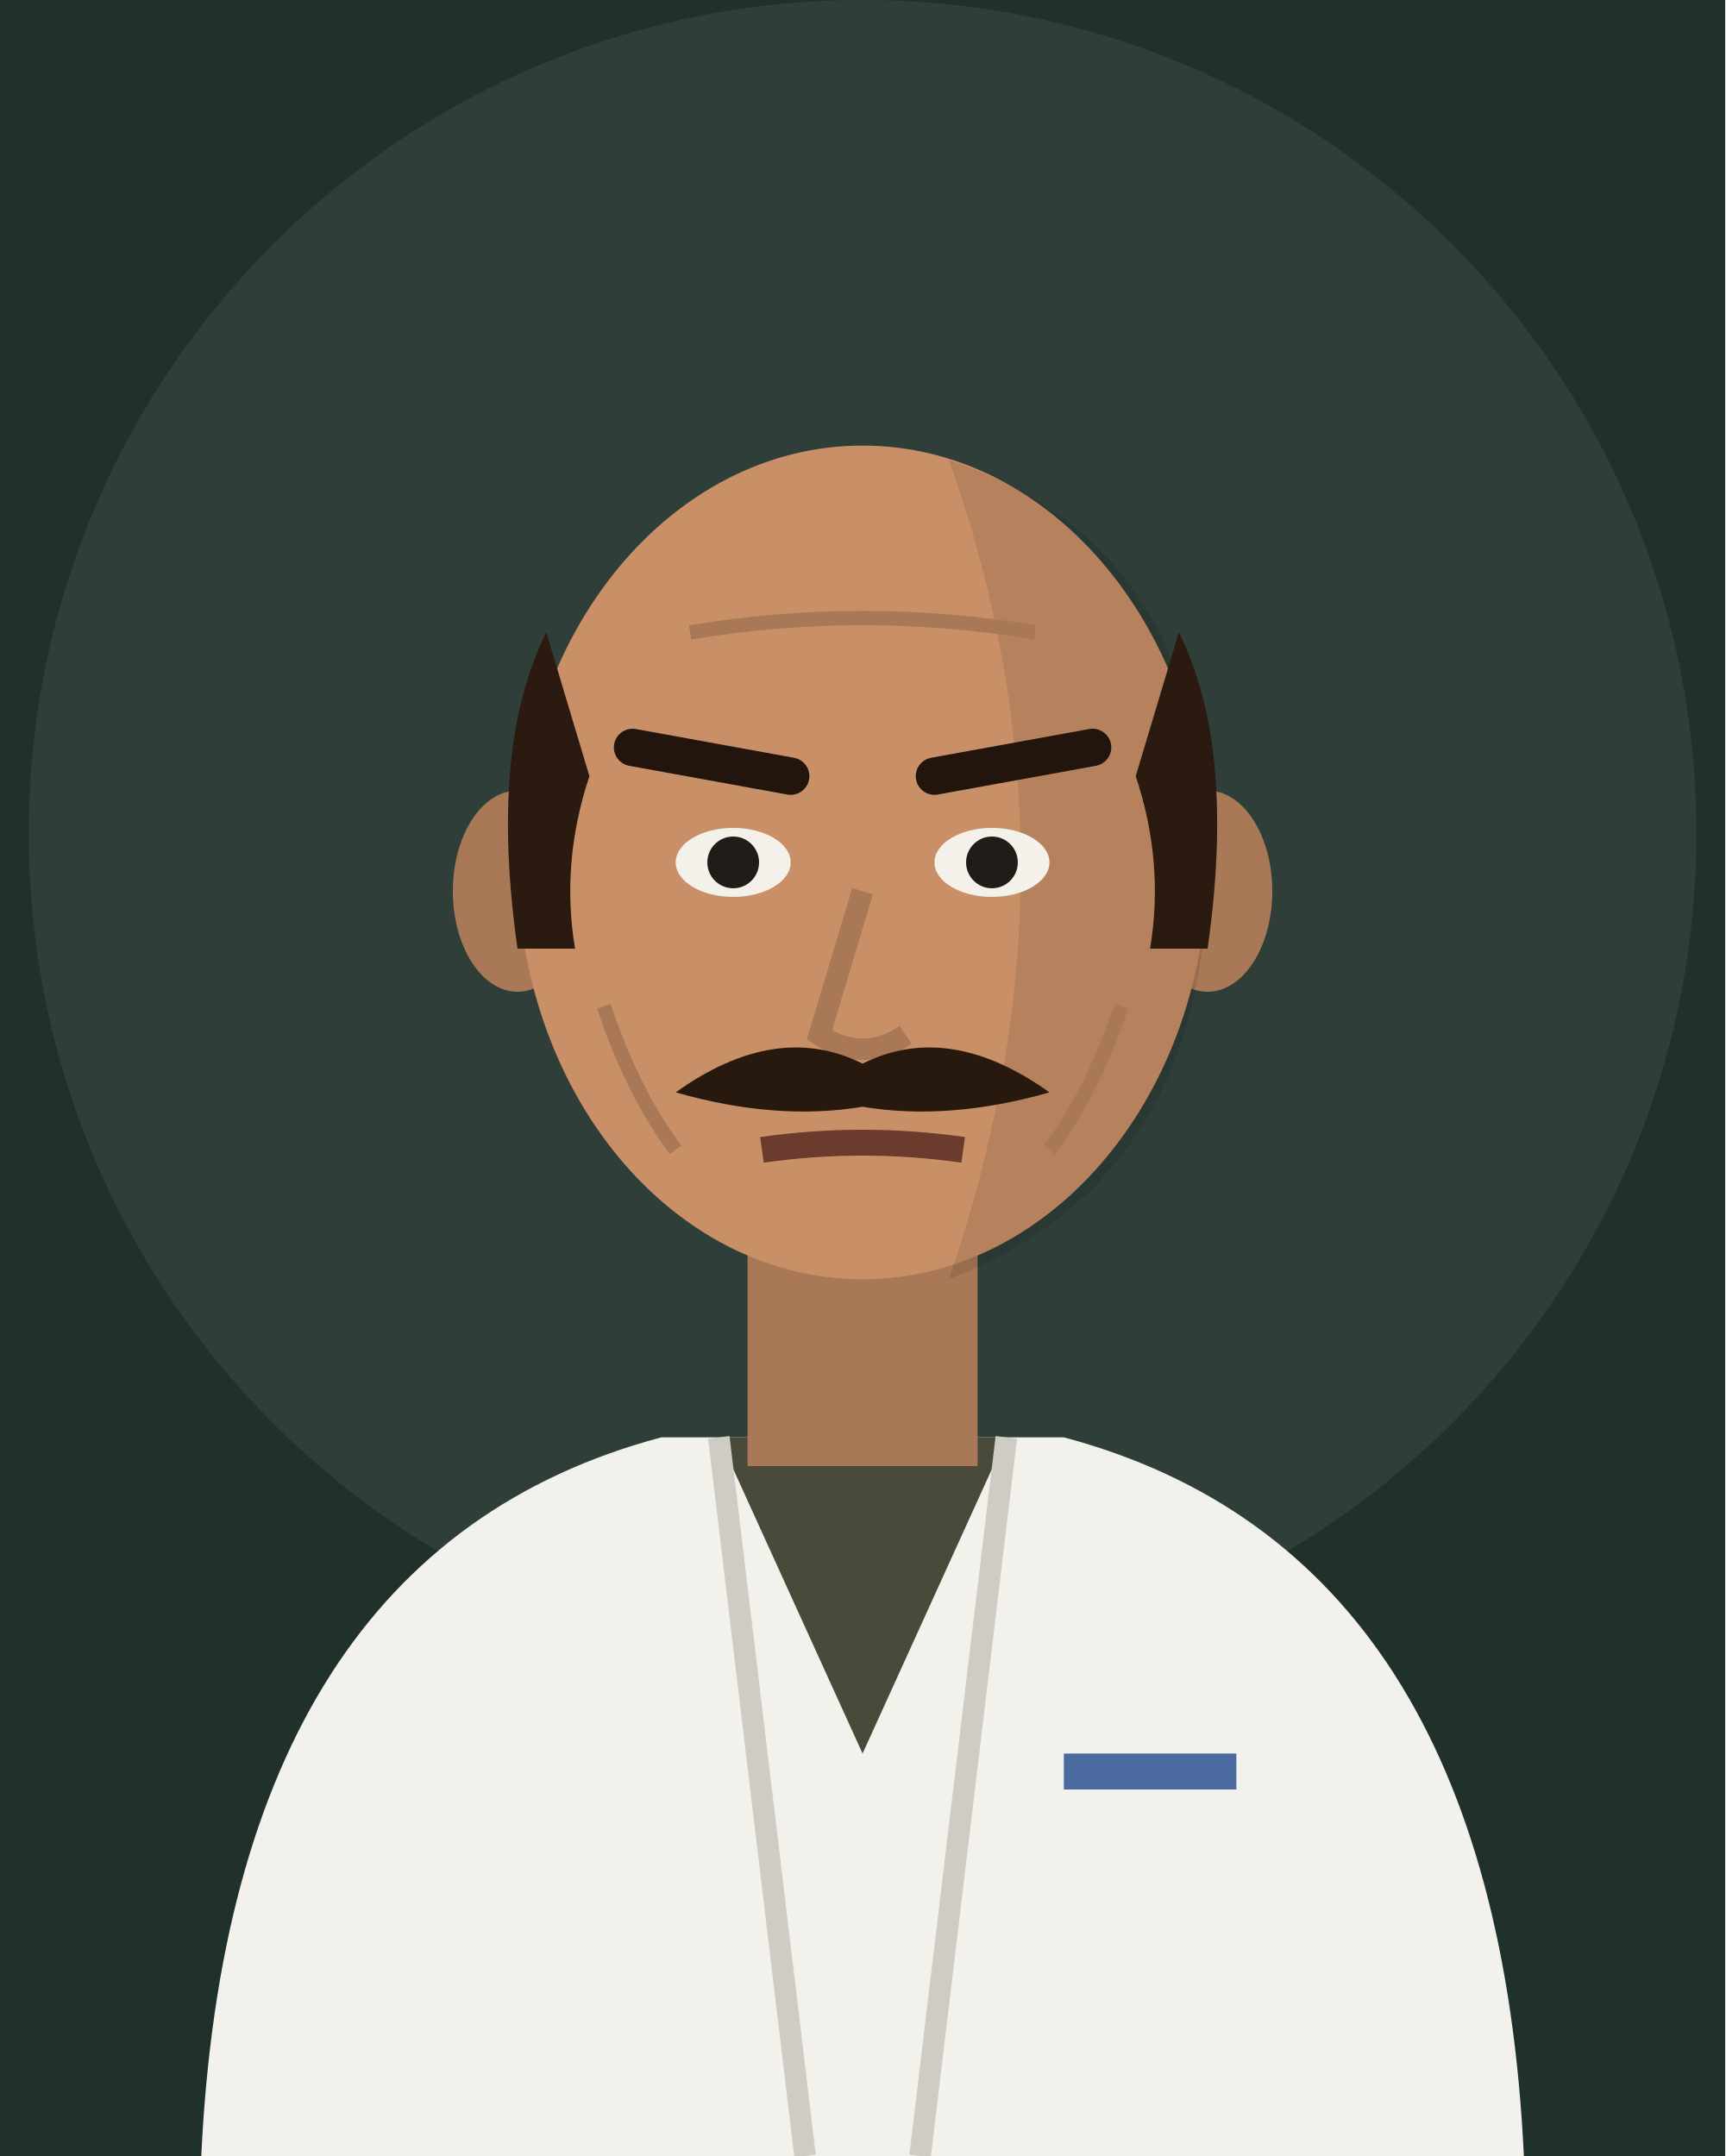
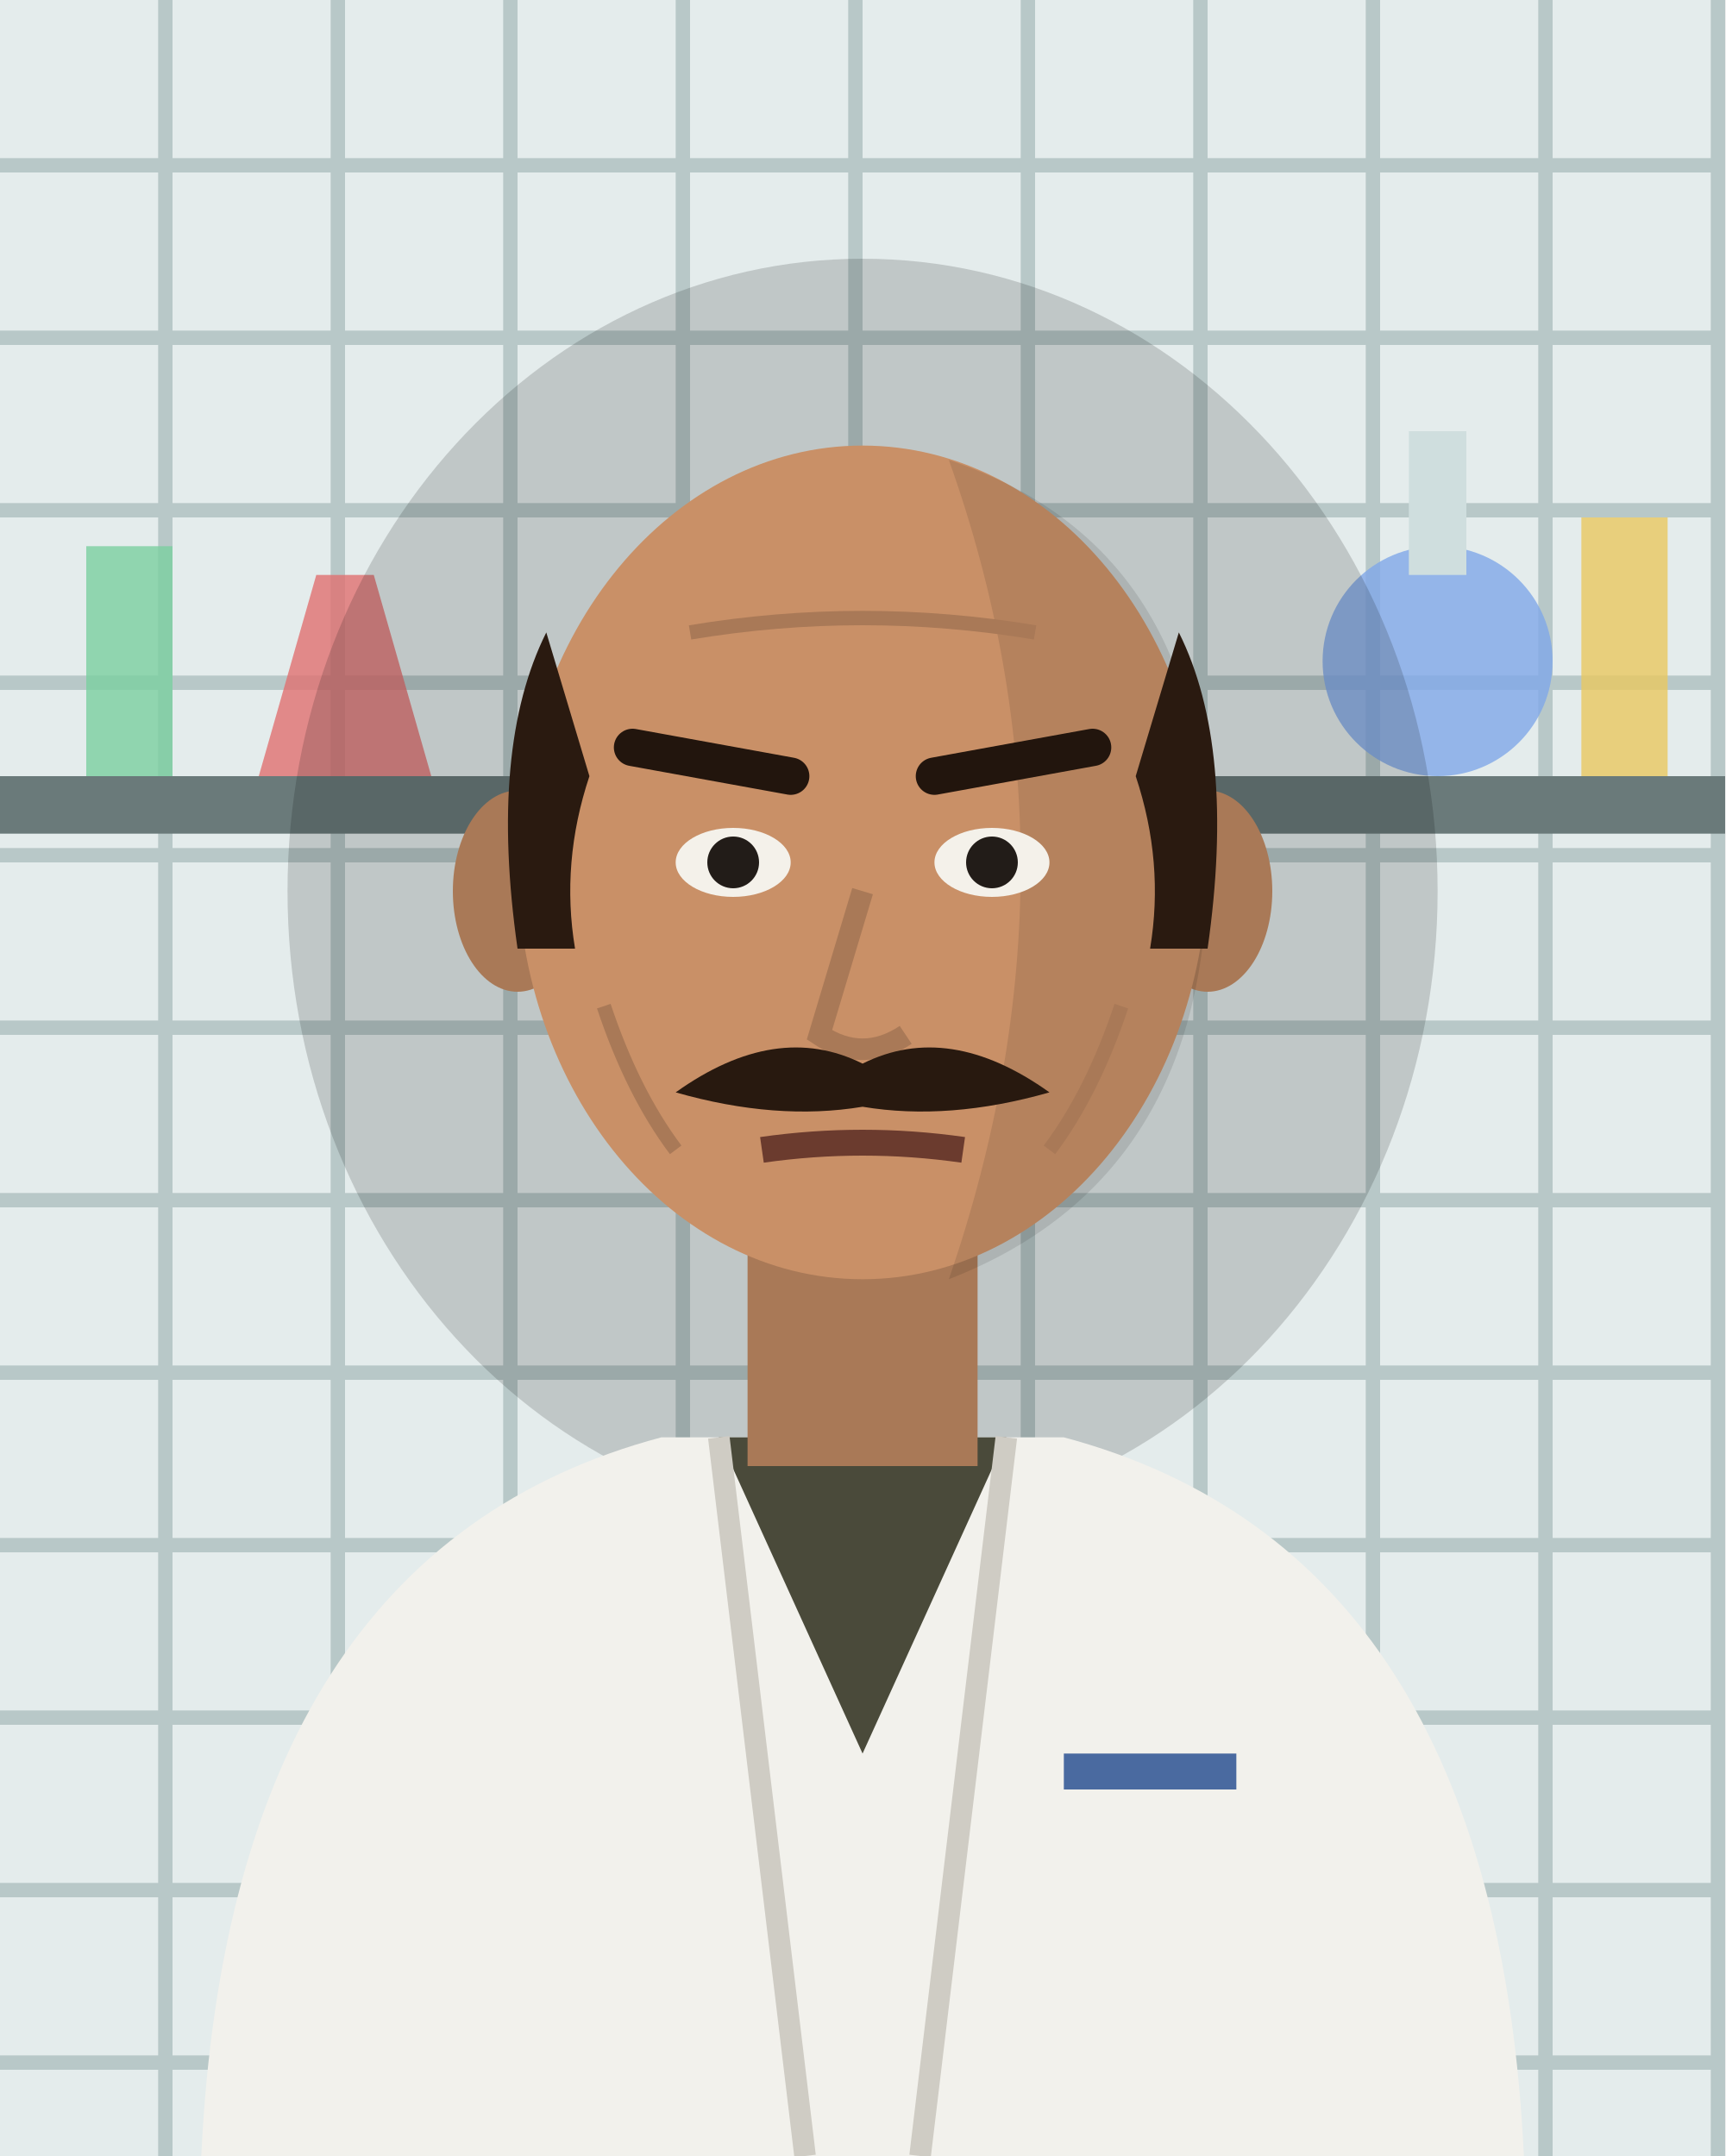
<svg xmlns="http://www.w3.org/2000/svg" viewBox="0 0 120 150" role="img" aria-label="Edgar Morris">
  <style>.fx{transform-box:fill-box;transform-origin:center}.tw{animation:tw 3s ease-in-out infinite}.pu{animation:pu 4s ease-in-out infinite}@keyframes tw{50%{opacity:.25}}@keyframes pu{50%{opacity:.55}}@keyframes spin{to{transform:rotate(360deg)}}@media (prefers-reduced-motion:reduce){*{animation:none!important}}</style>
-   <rect width="120" height="150" fill="#20302a" />
-   <circle cx="60" cy="58" r="58" fill="#fff" opacity=".07" />
+   <rect width="120" height="150" fill="#b8c8c8" />
+   <rect x="0" y="0" width="11" height="11" fill="#e4ecec" />
+   <rect x="0" y="12" width="11" height="11" fill="#e4ecec" />
+   <rect x="0" y="24" width="11" height="11" fill="#e4ecec" />
+   <rect x="0" y="36" width="11" height="11" fill="#e4ecec" />
+   <rect x="0" y="48" width="11" height="11" fill="#e4ecec" />
+   <rect x="0" y="60" width="11" height="11" fill="#e4ecec" />
+   <rect x="0" y="72" width="11" height="11" fill="#e4ecec" />
+   <rect x="0" y="84" width="11" height="11" fill="#e4ecec" />
+   <rect x="0" y="96" width="11" height="11" fill="#e4ecec" />
+   <rect x="0" y="108" width="11" height="11" fill="#e4ecec" />
+   <rect x="0" y="120" width="11" height="11" fill="#e4ecec" />
+   <rect x="0" y="132" width="11" height="11" fill="#e4ecec" />
+   <rect x="0" y="144" width="11" height="11" fill="#e4ecec" />
+   <rect x="12" y="0" width="11" height="11" fill="#e4ecec" />
+   <rect x="12" y="12" width="11" height="11" fill="#e4ecec" />
+   <rect x="12" y="24" width="11" height="11" fill="#e4ecec" />
+   <rect x="12" y="36" width="11" height="11" fill="#e4ecec" />
+   <rect x="12" y="48" width="11" height="11" fill="#e4ecec" />
+   <rect x="12" y="60" width="11" height="11" fill="#e4ecec" />
+   <rect x="12" y="72" width="11" height="11" fill="#e4ecec" />
+   <rect x="12" y="84" width="11" height="11" fill="#e4ecec" />
+   <rect x="12" y="96" width="11" height="11" fill="#e4ecec" />
+   <rect x="12" y="108" width="11" height="11" fill="#e4ecec" />
+   <rect x="12" y="120" width="11" height="11" fill="#e4ecec" />
+   <rect x="12" y="132" width="11" height="11" fill="#e4ecec" />
+   <rect x="12" y="144" width="11" height="11" fill="#e4ecec" />
+   <rect x="24" y="0" width="11" height="11" fill="#e4ecec" />
+   <rect x="24" y="12" width="11" height="11" fill="#e4ecec" />
+   <rect x="24" y="24" width="11" height="11" fill="#e4ecec" />
+   <rect x="24" y="36" width="11" height="11" fill="#e4ecec" />
+   <rect x="24" y="48" width="11" height="11" fill="#e4ecec" />
+   <rect x="24" y="60" width="11" height="11" fill="#e4ecec" />
+   <rect x="24" y="72" width="11" height="11" fill="#e4ecec" />
+   <rect x="24" y="84" width="11" height="11" fill="#e4ecec" />
+   <rect x="24" y="96" width="11" height="11" fill="#e4ecec" />
+   <rect x="24" y="108" width="11" height="11" fill="#e4ecec" />
+   <rect x="24" y="120" width="11" height="11" fill="#e4ecec" />
+   <rect x="24" y="132" width="11" height="11" fill="#e4ecec" />
+   <rect x="24" y="144" width="11" height="11" fill="#e4ecec" />
+   <rect x="36" y="0" width="11" height="11" fill="#e4ecec" />
+   <rect x="36" y="12" width="11" height="11" fill="#e4ecec" />
+   <rect x="36" y="24" width="11" height="11" fill="#e4ecec" />
+   <rect x="36" y="36" width="11" height="11" fill="#e4ecec" />
+   <rect x="36" y="48" width="11" height="11" fill="#e4ecec" />
+   <rect x="36" y="60" width="11" height="11" fill="#e4ecec" />
+   <rect x="36" y="72" width="11" height="11" fill="#e4ecec" />
+   <rect x="36" y="84" width="11" height="11" fill="#e4ecec" />
+   <rect x="36" y="96" width="11" height="11" fill="#e4ecec" />
+   <rect x="36" y="108" width="11" height="11" fill="#e4ecec" />
+   <rect x="36" y="120" width="11" height="11" fill="#e4ecec" />
+   <rect x="36" y="132" width="11" height="11" fill="#e4ecec" />
+   <rect x="36" y="144" width="11" height="11" fill="#e4ecec" />
+   <rect x="48" y="0" width="11" height="11" fill="#e4ecec" />
+   <rect x="48" y="12" width="11" height="11" fill="#e4ecec" />
+   <rect x="48" y="24" width="11" height="11" fill="#e4ecec" />
+   <rect x="48" y="36" width="11" height="11" fill="#e4ecec" />
+   <rect x="48" y="48" width="11" height="11" fill="#e4ecec" />
+   <rect x="48" y="60" width="11" height="11" fill="#e4ecec" />
+   <rect x="48" y="72" width="11" height="11" fill="#e4ecec" />
+   <rect x="48" y="84" width="11" height="11" fill="#e4ecec" />
+   <rect x="48" y="96" width="11" height="11" fill="#e4ecec" />
+   <rect x="48" y="108" width="11" height="11" fill="#e4ecec" />
+   <rect x="48" y="120" width="11" height="11" fill="#e4ecec" />
+   <rect x="48" y="132" width="11" height="11" fill="#e4ecec" />
+   <rect x="48" y="144" width="11" height="11" fill="#e4ecec" />
+   <rect x="60" y="0" width="11" height="11" fill="#e4ecec" />
+   <rect x="60" y="12" width="11" height="11" fill="#e4ecec" />
+   <rect x="60" y="24" width="11" height="11" fill="#e4ecec" />
+   <rect x="60" y="36" width="11" height="11" fill="#e4ecec" />
+   <rect x="60" y="48" width="11" height="11" fill="#e4ecec" />
+   <rect x="60" y="60" width="11" height="11" fill="#e4ecec" />
+   <rect x="60" y="72" width="11" height="11" fill="#e4ecec" />
+   <rect x="60" y="84" width="11" height="11" fill="#e4ecec" />
+   <rect x="60" y="96" width="11" height="11" fill="#e4ecec" />
+   <rect x="60" y="108" width="11" height="11" fill="#e4ecec" />
+   <rect x="60" y="120" width="11" height="11" fill="#e4ecec" />
+   <rect x="60" y="132" width="11" height="11" fill="#e4ecec" />
+   <rect x="60" y="144" width="11" height="11" fill="#e4ecec" />
+   <rect x="72" y="0" width="11" height="11" fill="#e4ecec" />
+   <rect x="72" y="12" width="11" height="11" fill="#e4ecec" />
+   <rect x="72" y="24" width="11" height="11" fill="#e4ecec" />
+   <rect x="72" y="36" width="11" height="11" fill="#e4ecec" />
+   <rect x="72" y="48" width="11" height="11" fill="#e4ecec" />
+   <rect x="72" y="60" width="11" height="11" fill="#e4ecec" />
+   <rect x="72" y="72" width="11" height="11" fill="#e4ecec" />
+   <rect x="72" y="84" width="11" height="11" fill="#e4ecec" />
+   <rect x="72" y="96" width="11" height="11" fill="#e4ecec" />
+   <rect x="72" y="108" width="11" height="11" fill="#e4ecec" />
+   <rect x="72" y="120" width="11" height="11" fill="#e4ecec" />
+   <rect x="72" y="132" width="11" height="11" fill="#e4ecec" />
+   <rect x="72" y="144" width="11" height="11" fill="#e4ecec" />
+   <rect x="84" y="0" width="11" height="11" fill="#e4ecec" />
+   <rect x="84" y="12" width="11" height="11" fill="#e4ecec" />
+   <rect x="84" y="24" width="11" height="11" fill="#e4ecec" />
+   <rect x="84" y="36" width="11" height="11" fill="#e4ecec" />
+   <rect x="84" y="48" width="11" height="11" fill="#e4ecec" />
+   <rect x="84" y="60" width="11" height="11" fill="#e4ecec" />
+   <rect x="84" y="72" width="11" height="11" fill="#e4ecec" />
+   <rect x="84" y="84" width="11" height="11" fill="#e4ecec" />
+   <rect x="84" y="96" width="11" height="11" fill="#e4ecec" />
+   <rect x="84" y="108" width="11" height="11" fill="#e4ecec" />
+   <rect x="84" y="120" width="11" height="11" fill="#e4ecec" />
+   <rect x="84" y="132" width="11" height="11" fill="#e4ecec" />
+   <rect x="84" y="144" width="11" height="11" fill="#e4ecec" />
+   <rect x="96" y="0" width="11" height="11" fill="#e4ecec" />
+   <rect x="96" y="12" width="11" height="11" fill="#e4ecec" />
+   <rect x="96" y="24" width="11" height="11" fill="#e4ecec" />
+   <rect x="96" y="36" width="11" height="11" fill="#e4ecec" />
+   <rect x="96" y="48" width="11" height="11" fill="#e4ecec" />
+   <rect x="96" y="60" width="11" height="11" fill="#e4ecec" />
+   <rect x="96" y="72" width="11" height="11" fill="#e4ecec" />
+   <rect x="96" y="84" width="11" height="11" fill="#e4ecec" />
+   <rect x="96" y="96" width="11" height="11" fill="#e4ecec" />
+   <rect x="96" y="108" width="11" height="11" fill="#e4ecec" />
+   <rect x="96" y="120" width="11" height="11" fill="#e4ecec" />
+   <rect x="96" y="132" width="11" height="11" fill="#e4ecec" />
+   <rect x="96" y="144" width="11" height="11" fill="#e4ecec" />
+   <rect x="108" y="0" width="11" height="11" fill="#e4ecec" />
+   <rect x="108" y="12" width="11" height="11" fill="#e4ecec" />
+   <rect x="108" y="24" width="11" height="11" fill="#e4ecec" />
+   <rect x="108" y="36" width="11" height="11" fill="#e4ecec" />
+   <rect x="108" y="48" width="11" height="11" fill="#e4ecec" />
+   <rect x="108" y="60" width="11" height="11" fill="#e4ecec" />
+   <rect x="108" y="72" width="11" height="11" fill="#e4ecec" />
+   <rect x="108" y="84" width="11" height="11" fill="#e4ecec" />
+   <rect x="108" y="96" width="11" height="11" fill="#e4ecec" />
+   <rect x="108" y="108" width="11" height="11" fill="#e4ecec" />
+   <rect x="108" y="120" width="11" height="11" fill="#e4ecec" />
+   <rect x="108" y="132" width="11" height="11" fill="#e4ecec" />
+   <rect x="108" y="144" width="11" height="11" fill="#e4ecec" />
+   <rect x="0" y="54" width="120" height="4" fill="#6a7a7a" />
+   <path d="M6 54 V38 h6 v16Z" fill="#7ad0a0" opacity=".8" />
+   <path d="M18 54 L22 40 h4 l4 14Z" fill="#e07070" opacity=".8" />
+   <circle cx="100" cy="46" r="8" fill="#80a8e8" opacity=".8" />
+   <rect x="98" y="30" width="4" height="10" fill="#cfdede" />
+   <path d="M110 54 V36 h6 v18Z" fill="#e8c860" opacity=".8" />
+   <ellipse cx="60" cy="62" rx="40" ry="44" fill="#000" opacity=".16" />
  <path d="M14 150 Q16 108 46 100 H74 Q104 108 106 150Z" fill="#f2f1ec" />
  <path d="M50 100 L60 122 L70 100Z" fill="#4a4a3a" />
  <path d="M50 100 L56 150 M70 100 L64 150" stroke="#cfccc4" stroke-width="1.5" />
  <rect x="74" y="122" width="12" height="2.5" fill="#4a6aa0" />
  <rect x="52" y="86" width="16" height="16" fill="#a97957" />
  <ellipse cx="36" cy="62" rx="4.5" ry="7" fill="#a97957" />
  <ellipse cx="84" cy="62" rx="4.5" ry="7" fill="#a97957" />
  <ellipse cx="60" cy="60" rx="24" ry="29" fill="#c99067" />
  <path d="M66 32 Q84 38 84 60 Q84 82 66 89 Q76 60 66 32Z" fill="#000" opacity=".1" />
  <path d="M36 66 Q34 52 38 44 L41 54 Q39 60 40 66Z M84 66 Q86 52 82 44 L79 54 Q81 60 80 66Z" fill="#2a1a10" />
  <path d="M48 44 Q60 42 72 44 M42 70 Q44 76 47 80 M78 70 Q76 76 73 80" stroke="#a97957" stroke-width="1" fill="none" />
  <path d="M44 52 L55 54 M65 54 L76 52" stroke="#22150d" stroke-width="2.6" stroke-linecap="round" />
  <ellipse cx="51" cy="60" rx="4" ry="2.4" fill="#f4f1ea" />
  <circle cx="51" cy="60" r="1.8" fill="#221c18" />
  <ellipse cx="69" cy="60" rx="4" ry="2.4" fill="#f4f1ea" />
  <circle cx="69" cy="60" r="1.8" fill="#221c18" />
  <path d="M60 62 L57 72 Q60 74 63 72" fill="none" stroke="#a97957" stroke-width="1.5" />
  <path d="M53 80 Q60 79 67 80" stroke="#6b3b2e" stroke-width="1.8" fill="none" />
  <path d="M47 76 Q54 71 60 74 Q66 71 73 76 Q66 78 60 77 Q54 78 47 76Z" fill="#28190f" />
</svg>
